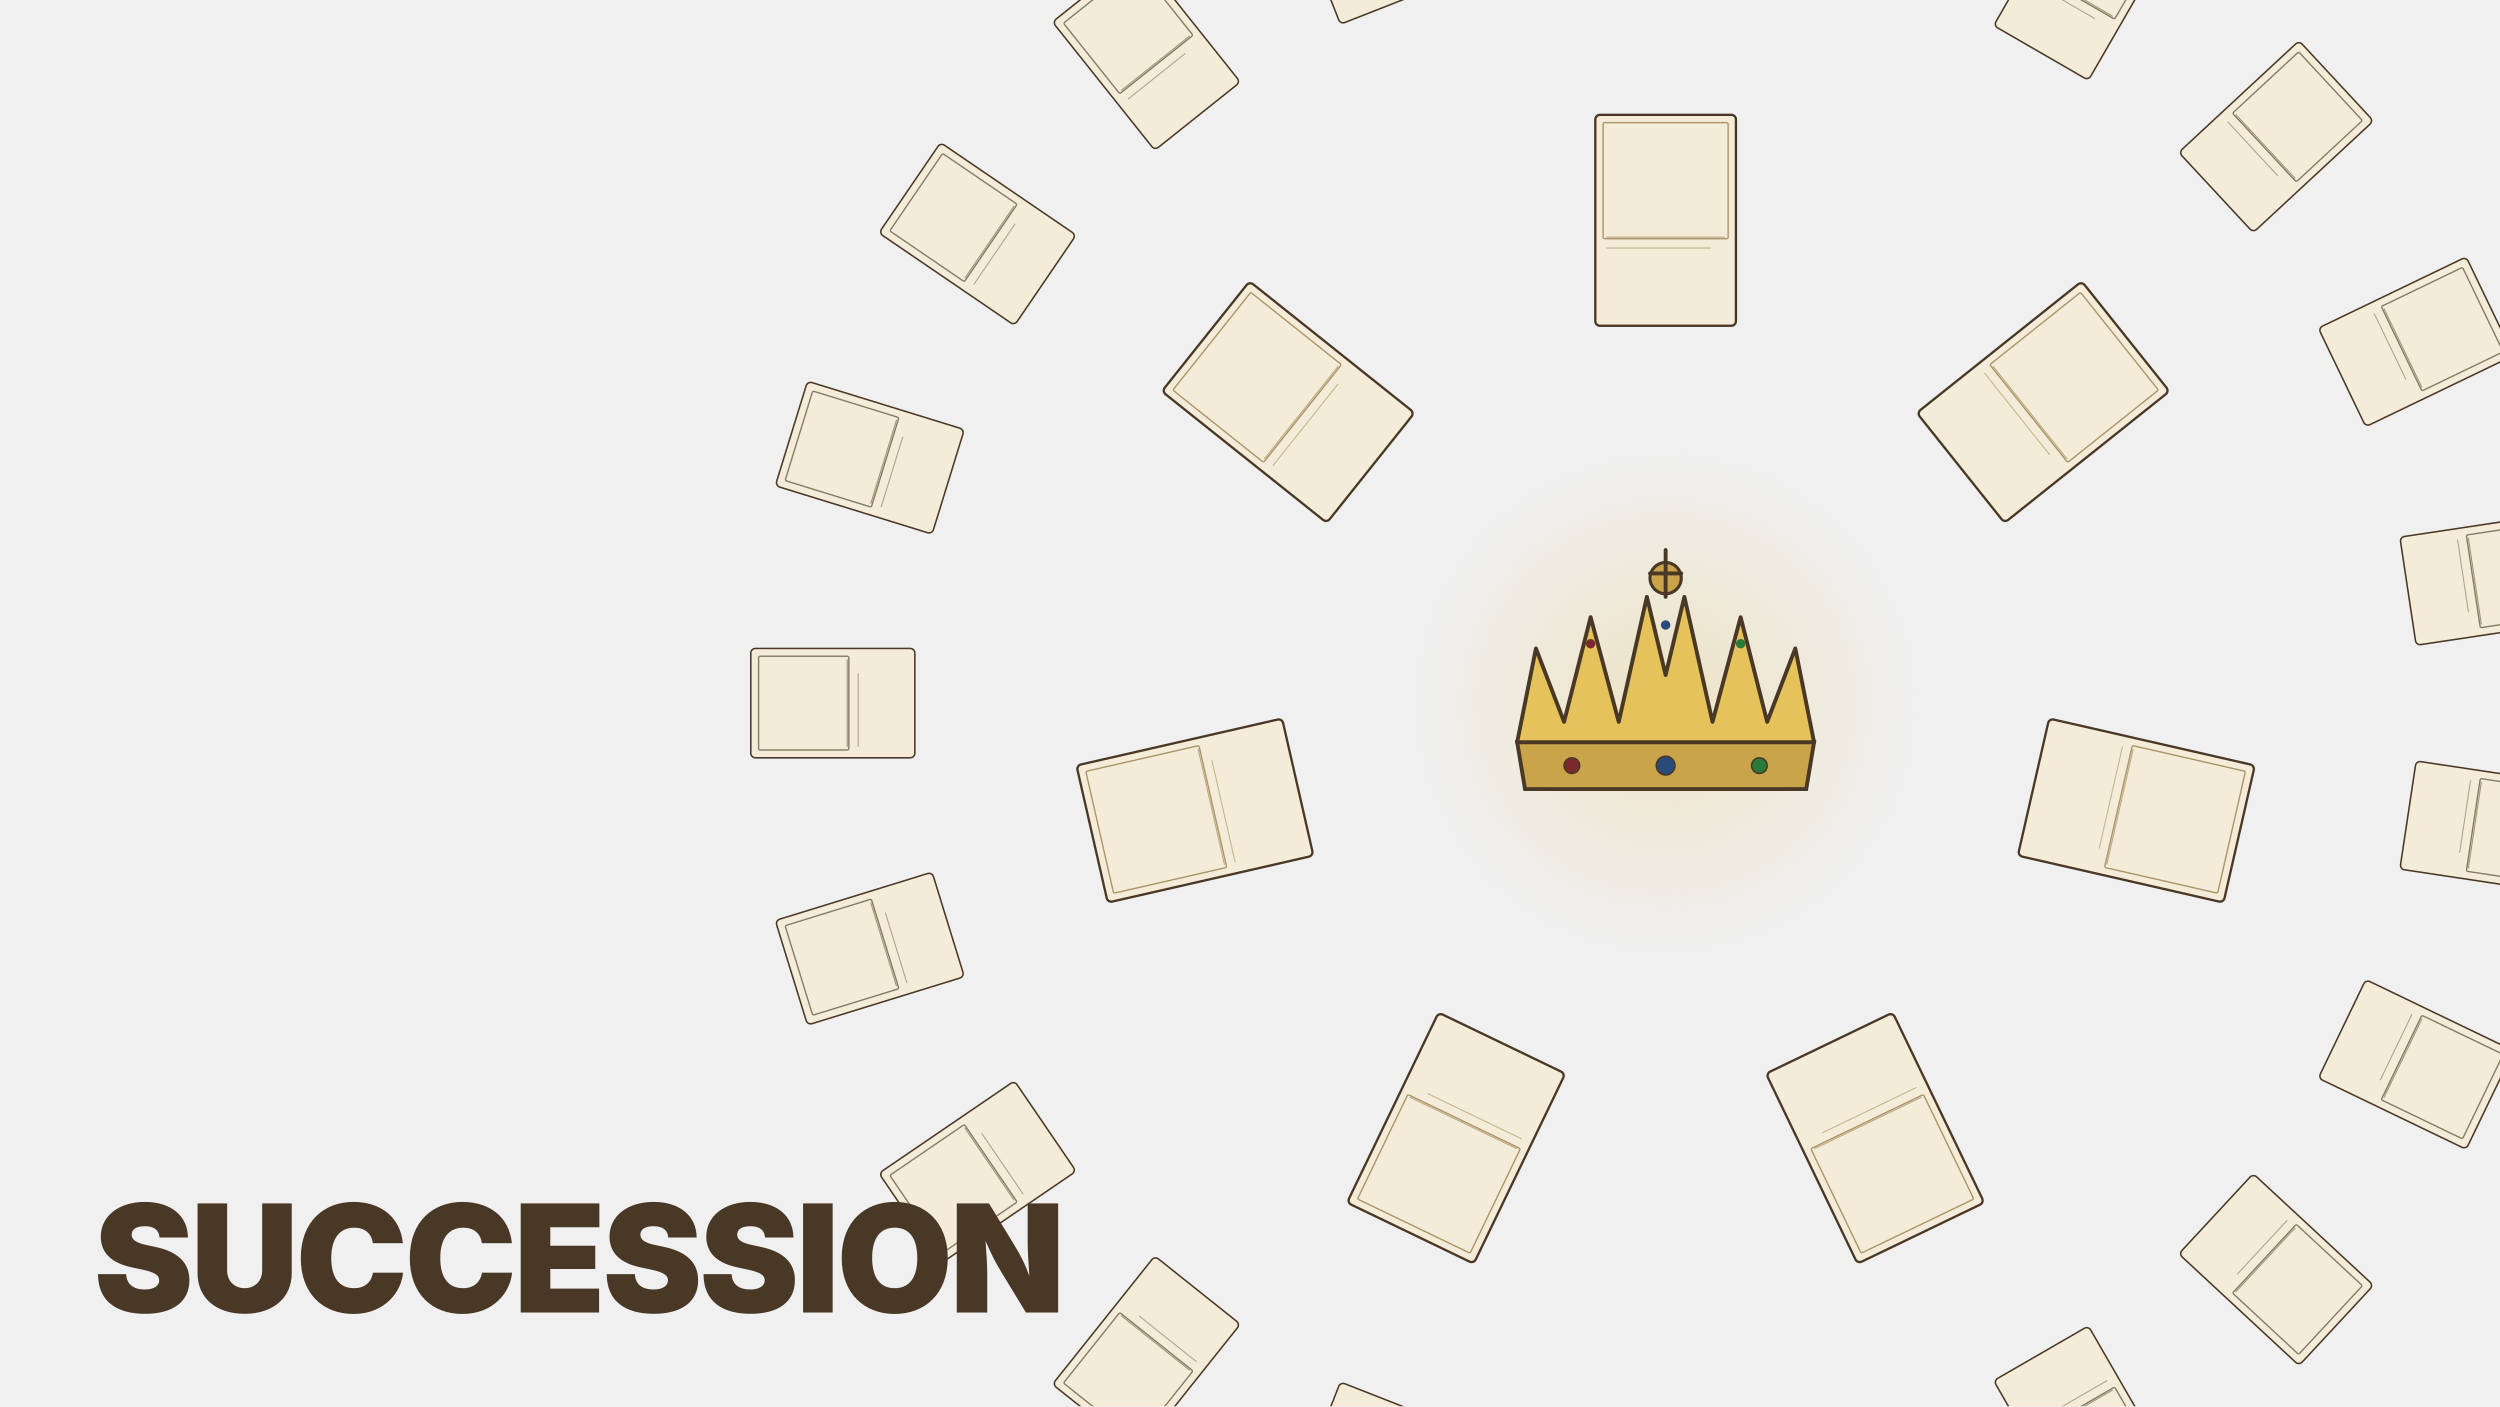
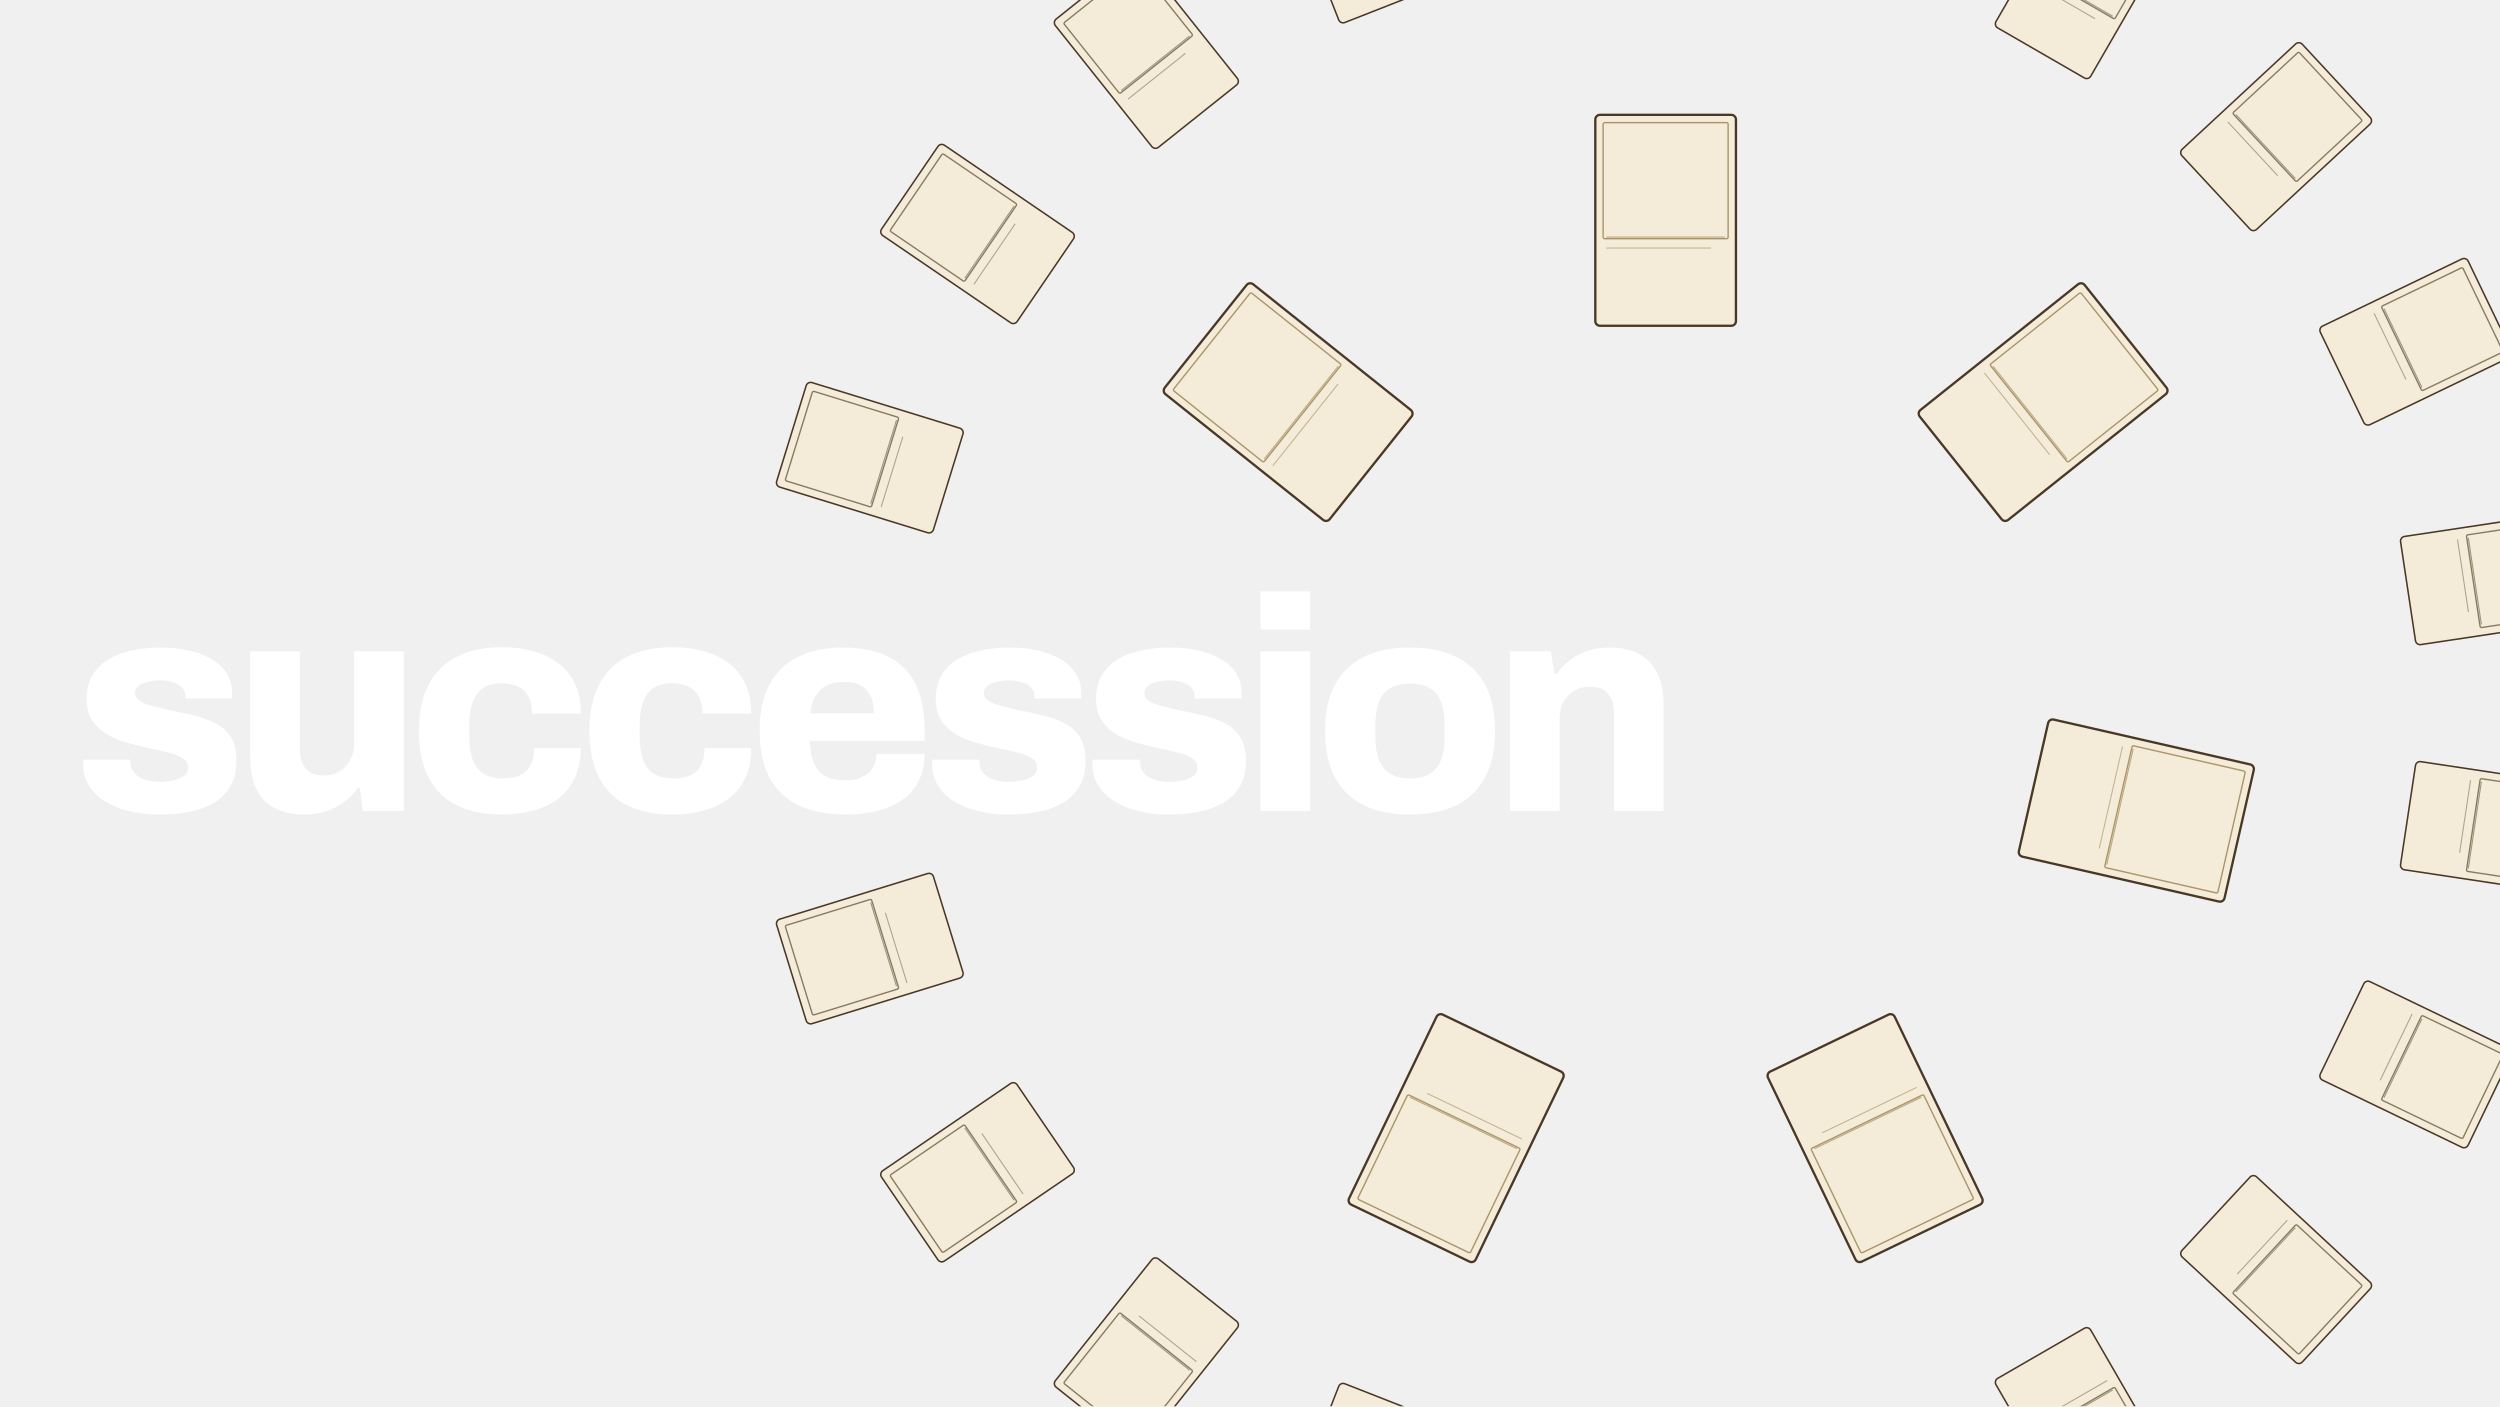
<svg xmlns="http://www.w3.org/2000/svg" viewBox="0 0 1600 900" width="1600" height="900">
  <defs>
-     <radialGradient id="crownGlow" cx="50%" cy="50%" r="50%">
-       <stop offset="0%" stop-color="#e5c25a" stop-opacity="0.6" />
-       <stop offset="100%" stop-color="#e5c25a" stop-opacity="0" />
-     </radialGradient>
    <clipPath id="frame">
      <rect x="0" y="0" width="1600" height="900" />
    </clipPath>
  </defs>
  <g clip-path="url(#frame)">
    <g transform="translate(1066.00,141.00) rotate(0.00)">
      <rect x="-45.00" y="-67.50" width="90" height="135" rx="3" ry="3" fill="#f4ecd8" stroke="#4a3826" stroke-width="1.5" />
      <rect x="-40.00" y="-62.50" width="80" height="74.25" rx="1" fill="none" stroke="#8b6f3a" stroke-width="0.9" opacity="0.7" />
      <line x1="-38.00" y1="10.75" x2="38.00" y2="10.75" stroke="#8b6f3a" stroke-width="0.7" opacity="0.55" />
      <line x1="-38.00" y1="17.75" x2="29.00" y2="17.75" stroke="#8b6f3a" stroke-width="0.7" opacity="0.45" />
    </g>
    <g transform="translate(1307.59,257.34) rotate(51.43)">
      <rect x="-45.00" y="-67.50" width="90" height="135" rx="3" ry="3" fill="#f4ecd8" stroke="#4a3826" stroke-width="1.5" />
      <rect x="-40.00" y="-62.50" width="80" height="74.25" rx="1" fill="none" stroke="#8b6f3a" stroke-width="0.9" opacity="0.7" />
      <line x1="-38.00" y1="10.75" x2="38.00" y2="10.75" stroke="#8b6f3a" stroke-width="0.7" opacity="0.55" />
      <line x1="-38.00" y1="17.75" x2="29.00" y2="17.75" stroke="#8b6f3a" stroke-width="0.7" opacity="0.45" />
    </g>
    <g transform="translate(1367.25,518.76) rotate(102.86)">
      <rect x="-45.00" y="-67.50" width="90" height="135" rx="3" ry="3" fill="#f4ecd8" stroke="#4a3826" stroke-width="1.5" />
      <rect x="-40.00" y="-62.50" width="80" height="74.25" rx="1" fill="none" stroke="#8b6f3a" stroke-width="0.9" opacity="0.7" />
      <line x1="-38.00" y1="10.75" x2="38.00" y2="10.75" stroke="#8b6f3a" stroke-width="0.7" opacity="0.55" />
      <line x1="-38.00" y1="17.75" x2="29.00" y2="17.75" stroke="#8b6f3a" stroke-width="0.7" opacity="0.45" />
    </g>
    <g transform="translate(1200.07,728.40) rotate(154.29)">
      <rect x="-45.00" y="-67.50" width="90" height="135" rx="3" ry="3" fill="#f4ecd8" stroke="#4a3826" stroke-width="1.5" />
      <rect x="-40.00" y="-62.50" width="80" height="74.25" rx="1" fill="none" stroke="#8b6f3a" stroke-width="0.9" opacity="0.7" />
      <line x1="-38.00" y1="10.75" x2="38.00" y2="10.75" stroke="#8b6f3a" stroke-width="0.7" opacity="0.55" />
      <line x1="-38.00" y1="17.75" x2="29.00" y2="17.75" stroke="#8b6f3a" stroke-width="0.7" opacity="0.45" />
    </g>
    <g transform="translate(931.93,728.40) rotate(205.71)">
      <rect x="-45.00" y="-67.50" width="90" height="135" rx="3" ry="3" fill="#f4ecd8" stroke="#4a3826" stroke-width="1.5" />
      <rect x="-40.00" y="-62.50" width="80" height="74.25" rx="1" fill="none" stroke="#8b6f3a" stroke-width="0.9" opacity="0.7" />
      <line x1="-38.00" y1="10.75" x2="38.00" y2="10.75" stroke="#8b6f3a" stroke-width="0.7" opacity="0.55" />
      <line x1="-38.00" y1="17.75" x2="29.00" y2="17.75" stroke="#8b6f3a" stroke-width="0.7" opacity="0.45" />
    </g>
-     <g transform="translate(764.75,518.76) rotate(257.14)">
-       <rect x="-45.00" y="-67.50" width="90" height="135" rx="3" ry="3" fill="#f4ecd8" stroke="#4a3826" stroke-width="1.5" />
-       <rect x="-40.00" y="-62.50" width="80" height="74.25" rx="1" fill="none" stroke="#8b6f3a" stroke-width="0.9" opacity="0.7" />
-       <line x1="-38.00" y1="10.75" x2="38.00" y2="10.75" stroke="#8b6f3a" stroke-width="0.7" opacity="0.55" />
-       <line x1="-38.00" y1="17.75" x2="29.00" y2="17.75" stroke="#8b6f3a" stroke-width="0.7" opacity="0.45" />
-     </g>
    <g transform="translate(824.41,257.34) rotate(308.57)">
      <rect x="-45.00" y="-67.50" width="90" height="135" rx="3" ry="3" fill="#f4ecd8" stroke="#4a3826" stroke-width="1.5" />
      <rect x="-40.00" y="-62.50" width="80" height="74.25" rx="1" fill="none" stroke="#8b6f3a" stroke-width="0.9" opacity="0.7" />
      <line x1="-38.00" y1="10.75" x2="38.00" y2="10.75" stroke="#8b6f3a" stroke-width="0.7" opacity="0.55" />
      <line x1="-38.00" y1="17.75" x2="29.00" y2="17.75" stroke="#8b6f3a" stroke-width="0.7" opacity="0.45" />
-     </g>
-     <g transform="translate(533.00,450.00) rotate(270.00)">
-       <rect x="-35.00" y="-52.50" width="70" height="105" rx="3" ry="3" fill="#f4ecd8" stroke="#4a3826" stroke-width="1.0" />
-       <rect x="-30.00" y="-47.50" width="60" height="57.75" rx="1" fill="none" stroke="#5a4a30" stroke-width="0.9" opacity="0.7" />
-       <line x1="-28.00" y1="9.25" x2="28.00" y2="9.25" stroke="#5a4a30" stroke-width="0.7" opacity="0.55" />
-       <line x1="-28.00" y1="16.25" x2="19.00" y2="16.25" stroke="#5a4a30" stroke-width="0.7" opacity="0.45" />
    </g>
    <g transform="translate(556.68,292.90) rotate(287.14)">
      <rect x="-35.00" y="-52.50" width="70" height="105" rx="3" ry="3" fill="#f4ecd8" stroke="#4a3826" stroke-width="1.0" />
      <rect x="-30.00" y="-47.50" width="60" height="57.75" rx="1" fill="none" stroke="#5a4a30" stroke-width="0.9" opacity="0.7" />
      <line x1="-28.00" y1="9.25" x2="28.00" y2="9.25" stroke="#5a4a30" stroke-width="0.7" opacity="0.55" />
      <line x1="-28.00" y1="16.25" x2="19.00" y2="16.25" stroke="#5a4a30" stroke-width="0.7" opacity="0.45" />
    </g>
    <g transform="translate(625.61,149.75) rotate(304.29)">
      <rect x="-35.00" y="-52.50" width="70" height="105" rx="3" ry="3" fill="#f4ecd8" stroke="#4a3826" stroke-width="1.0" />
      <rect x="-30.00" y="-47.50" width="60" height="57.75" rx="1" fill="none" stroke="#5a4a30" stroke-width="0.9" opacity="0.7" />
      <line x1="-28.00" y1="9.25" x2="28.00" y2="9.25" stroke="#5a4a30" stroke-width="0.7" opacity="0.55" />
      <line x1="-28.00" y1="16.25" x2="19.00" y2="16.25" stroke="#5a4a30" stroke-width="0.7" opacity="0.45" />
    </g>
    <g transform="translate(733.68,33.28) rotate(321.43)">
      <rect x="-35.00" y="-52.50" width="70" height="105" rx="3" ry="3" fill="#f4ecd8" stroke="#4a3826" stroke-width="1.0" />
      <rect x="-30.00" y="-47.50" width="60" height="57.75" rx="1" fill="none" stroke="#5a4a30" stroke-width="0.9" opacity="0.7" />
      <line x1="-28.00" y1="9.25" x2="28.00" y2="9.25" stroke="#5a4a30" stroke-width="0.7" opacity="0.55" />
      <line x1="-28.00" y1="16.25" x2="19.00" y2="16.25" stroke="#5a4a30" stroke-width="0.7" opacity="0.45" />
    </g>
    <g transform="translate(871.27,-46.16) rotate(338.57)">
      <rect x="-35.00" y="-52.50" width="70" height="105" rx="3" ry="3" fill="#f4ecd8" stroke="#4a3826" stroke-width="1.0" />
      <rect x="-30.00" y="-47.50" width="60" height="57.75" rx="1" fill="none" stroke="#5a4a30" stroke-width="0.9" opacity="0.7" />
      <line x1="-28.00" y1="9.25" x2="28.00" y2="9.25" stroke="#5a4a30" stroke-width="0.7" opacity="0.55" />
      <line x1="-28.00" y1="16.25" x2="19.00" y2="16.25" stroke="#5a4a30" stroke-width="0.7" opacity="0.45" />
    </g>
    <g transform="translate(1026.17,-81.51) rotate(355.71)">
      <rect x="-35.00" y="-52.50" width="70" height="105" rx="3" ry="3" fill="#f4ecd8" stroke="#4a3826" stroke-width="1.0" />
      <rect x="-30.00" y="-47.50" width="60" height="57.75" rx="1" fill="none" stroke="#5a4a30" stroke-width="0.9" opacity="0.7" />
      <line x1="-28.00" y1="9.25" x2="28.00" y2="9.25" stroke="#5a4a30" stroke-width="0.7" opacity="0.55" />
      <line x1="-28.00" y1="16.25" x2="19.00" y2="16.25" stroke="#5a4a30" stroke-width="0.7" opacity="0.45" />
    </g>
    <g transform="translate(1184.60,-69.64) rotate(372.86)">
      <rect x="-35.00" y="-52.50" width="70" height="105" rx="3" ry="3" fill="#f4ecd8" stroke="#4a3826" stroke-width="1.0" />
      <rect x="-30.00" y="-47.50" width="60" height="57.75" rx="1" fill="none" stroke="#5a4a30" stroke-width="0.9" opacity="0.7" />
      <line x1="-28.00" y1="9.25" x2="28.00" y2="9.25" stroke="#5a4a30" stroke-width="0.7" opacity="0.55" />
      <line x1="-28.00" y1="16.25" x2="19.00" y2="16.25" stroke="#5a4a30" stroke-width="0.7" opacity="0.45" />
    </g>
    <g transform="translate(1332.50,-11.59) rotate(390.00)">
      <rect x="-35.00" y="-52.50" width="70" height="105" rx="3" ry="3" fill="#f4ecd8" stroke="#4a3826" stroke-width="1.0" />
      <rect x="-30.00" y="-47.50" width="60" height="57.75" rx="1" fill="none" stroke="#5a4a30" stroke-width="0.9" opacity="0.7" />
      <line x1="-28.00" y1="9.25" x2="28.00" y2="9.25" stroke="#5a4a30" stroke-width="0.7" opacity="0.55" />
      <line x1="-28.00" y1="16.25" x2="19.00" y2="16.25" stroke="#5a4a30" stroke-width="0.7" opacity="0.45" />
    </g>
    <g transform="translate(1456.72,87.47) rotate(407.14)">
      <rect x="-35.00" y="-52.50" width="70" height="105" rx="3" ry="3" fill="#f4ecd8" stroke="#4a3826" stroke-width="1.0" />
      <rect x="-30.00" y="-47.50" width="60" height="57.75" rx="1" fill="none" stroke="#5a4a30" stroke-width="0.9" opacity="0.7" />
      <line x1="-28.00" y1="9.25" x2="28.00" y2="9.25" stroke="#5a4a30" stroke-width="0.7" opacity="0.55" />
      <line x1="-28.00" y1="16.25" x2="19.00" y2="16.25" stroke="#5a4a30" stroke-width="0.7" opacity="0.45" />
    </g>
    <g transform="translate(1546.22,218.74) rotate(424.29)">
      <rect x="-35.00" y="-52.50" width="70" height="105" rx="3" ry="3" fill="#f4ecd8" stroke="#4a3826" stroke-width="1.0" />
      <rect x="-30.00" y="-47.50" width="60" height="57.75" rx="1" fill="none" stroke="#5a4a30" stroke-width="0.9" opacity="0.7" />
      <line x1="-28.00" y1="9.25" x2="28.00" y2="9.25" stroke="#5a4a30" stroke-width="0.7" opacity="0.55" />
      <line x1="-28.00" y1="16.25" x2="19.00" y2="16.25" stroke="#5a4a30" stroke-width="0.7" opacity="0.45" />
    </g>
    <g transform="translate(1593.05,370.56) rotate(441.43)">
      <rect x="-35.00" y="-52.50" width="70" height="105" rx="3" ry="3" fill="#f4ecd8" stroke="#4a3826" stroke-width="1.0" />
      <rect x="-30.00" y="-47.50" width="60" height="57.75" rx="1" fill="none" stroke="#5a4a30" stroke-width="0.9" opacity="0.7" />
      <line x1="-28.00" y1="9.25" x2="28.00" y2="9.25" stroke="#5a4a30" stroke-width="0.7" opacity="0.55" />
      <line x1="-28.00" y1="16.25" x2="19.00" y2="16.25" stroke="#5a4a30" stroke-width="0.7" opacity="0.45" />
    </g>
    <g transform="translate(1593.05,529.44) rotate(458.57)">
      <rect x="-35.00" y="-52.50" width="70" height="105" rx="3" ry="3" fill="#f4ecd8" stroke="#4a3826" stroke-width="1.0" />
      <rect x="-30.00" y="-47.50" width="60" height="57.75" rx="1" fill="none" stroke="#5a4a30" stroke-width="0.9" opacity="0.7" />
      <line x1="-28.00" y1="9.25" x2="28.00" y2="9.25" stroke="#5a4a30" stroke-width="0.7" opacity="0.55" />
      <line x1="-28.00" y1="16.25" x2="19.00" y2="16.25" stroke="#5a4a30" stroke-width="0.7" opacity="0.45" />
    </g>
    <g transform="translate(1546.22,681.26) rotate(475.71)">
      <rect x="-35.00" y="-52.50" width="70" height="105" rx="3" ry="3" fill="#f4ecd8" stroke="#4a3826" stroke-width="1.0" />
      <rect x="-30.00" y="-47.50" width="60" height="57.75" rx="1" fill="none" stroke="#5a4a30" stroke-width="0.9" opacity="0.7" />
      <line x1="-28.00" y1="9.25" x2="28.00" y2="9.25" stroke="#5a4a30" stroke-width="0.7" opacity="0.55" />
      <line x1="-28.00" y1="16.25" x2="19.00" y2="16.25" stroke="#5a4a30" stroke-width="0.7" opacity="0.45" />
    </g>
    <g transform="translate(1456.72,812.53) rotate(492.86)">
      <rect x="-35.00" y="-52.50" width="70" height="105" rx="3" ry="3" fill="#f4ecd8" stroke="#4a3826" stroke-width="1.0" />
      <rect x="-30.00" y="-47.50" width="60" height="57.75" rx="1" fill="none" stroke="#5a4a30" stroke-width="0.9" opacity="0.7" />
      <line x1="-28.00" y1="9.25" x2="28.00" y2="9.25" stroke="#5a4a30" stroke-width="0.7" opacity="0.55" />
      <line x1="-28.00" y1="16.25" x2="19.00" y2="16.25" stroke="#5a4a30" stroke-width="0.7" opacity="0.45" />
    </g>
    <g transform="translate(1332.50,911.59) rotate(510.00)">
      <rect x="-35.00" y="-52.50" width="70" height="105" rx="3" ry="3" fill="#f4ecd8" stroke="#4a3826" stroke-width="1.0" />
      <rect x="-30.00" y="-47.50" width="60" height="57.75" rx="1" fill="none" stroke="#5a4a30" stroke-width="0.9" opacity="0.7" />
      <line x1="-28.00" y1="9.25" x2="28.00" y2="9.25" stroke="#5a4a30" stroke-width="0.7" opacity="0.55" />
      <line x1="-28.00" y1="16.25" x2="19.00" y2="16.25" stroke="#5a4a30" stroke-width="0.7" opacity="0.45" />
    </g>
    <g transform="translate(1184.60,969.64) rotate(527.14)">
      <rect x="-35.00" y="-52.50" width="70" height="105" rx="3" ry="3" fill="#f4ecd8" stroke="#4a3826" stroke-width="1.0" />
      <rect x="-30.00" y="-47.50" width="60" height="57.75" rx="1" fill="none" stroke="#5a4a30" stroke-width="0.9" opacity="0.7" />
      <line x1="-28.00" y1="9.25" x2="28.00" y2="9.25" stroke="#5a4a30" stroke-width="0.7" opacity="0.55" />
      <line x1="-28.00" y1="16.25" x2="19.00" y2="16.25" stroke="#5a4a30" stroke-width="0.7" opacity="0.45" />
    </g>
    <g transform="translate(1026.17,981.51) rotate(544.29)">
      <rect x="-35.00" y="-52.50" width="70" height="105" rx="3" ry="3" fill="#f4ecd8" stroke="#4a3826" stroke-width="1.0" />
      <rect x="-30.00" y="-47.50" width="60" height="57.75" rx="1" fill="none" stroke="#5a4a30" stroke-width="0.9" opacity="0.7" />
      <line x1="-28.00" y1="9.25" x2="28.00" y2="9.25" stroke="#5a4a30" stroke-width="0.7" opacity="0.55" />
      <line x1="-28.00" y1="16.25" x2="19.00" y2="16.25" stroke="#5a4a30" stroke-width="0.7" opacity="0.45" />
    </g>
    <g transform="translate(871.27,946.16) rotate(561.43)">
      <rect x="-35.00" y="-52.50" width="70" height="105" rx="3" ry="3" fill="#f4ecd8" stroke="#4a3826" stroke-width="1.0" />
      <rect x="-30.00" y="-47.50" width="60" height="57.75" rx="1" fill="none" stroke="#5a4a30" stroke-width="0.9" opacity="0.7" />
      <line x1="-28.00" y1="9.25" x2="28.00" y2="9.25" stroke="#5a4a30" stroke-width="0.7" opacity="0.55" />
      <line x1="-28.00" y1="16.25" x2="19.00" y2="16.25" stroke="#5a4a30" stroke-width="0.7" opacity="0.45" />
    </g>
    <g transform="translate(733.68,866.72) rotate(578.57)">
      <rect x="-35.00" y="-52.50" width="70" height="105" rx="3" ry="3" fill="#f4ecd8" stroke="#4a3826" stroke-width="1.0" />
      <rect x="-30.00" y="-47.50" width="60" height="57.75" rx="1" fill="none" stroke="#5a4a30" stroke-width="0.9" opacity="0.7" />
      <line x1="-28.00" y1="9.25" x2="28.00" y2="9.25" stroke="#5a4a30" stroke-width="0.7" opacity="0.55" />
      <line x1="-28.00" y1="16.25" x2="19.00" y2="16.25" stroke="#5a4a30" stroke-width="0.7" opacity="0.45" />
    </g>
    <g transform="translate(625.61,750.25) rotate(595.71)">
      <rect x="-35.00" y="-52.50" width="70" height="105" rx="3" ry="3" fill="#f4ecd8" stroke="#4a3826" stroke-width="1.0" />
      <rect x="-30.00" y="-47.50" width="60" height="57.75" rx="1" fill="none" stroke="#5a4a30" stroke-width="0.9" opacity="0.7" />
      <line x1="-28.00" y1="9.25" x2="28.00" y2="9.25" stroke="#5a4a30" stroke-width="0.7" opacity="0.55" />
      <line x1="-28.00" y1="16.25" x2="19.00" y2="16.25" stroke="#5a4a30" stroke-width="0.7" opacity="0.45" />
    </g>
    <g transform="translate(556.68,607.10) rotate(612.86)">
      <rect x="-35.00" y="-52.50" width="70" height="105" rx="3" ry="3" fill="#f4ecd8" stroke="#4a3826" stroke-width="1.0" />
      <rect x="-30.00" y="-47.50" width="60" height="57.75" rx="1" fill="none" stroke="#5a4a30" stroke-width="0.9" opacity="0.7" />
      <line x1="-28.00" y1="9.25" x2="28.00" y2="9.25" stroke="#5a4a30" stroke-width="0.7" opacity="0.55" />
      <line x1="-28.00" y1="16.25" x2="19.00" y2="16.25" stroke="#5a4a30" stroke-width="0.7" opacity="0.45" />
    </g>
-     <g transform="translate(1066,450)">
-       <circle r="160" fill="url(#crownGlow)" opacity="0.5" />
-       <path d="M -95,25 L 95,25 L 90,55 L -90,55 Z" fill="#c9a44a" stroke="#4a3826" stroke-width="2.5" />
-       <circle cx="-60" cy="40" r="5" fill="#7a2a2a" stroke="#4a3826" stroke-width="1" />
-       <circle cx="0" cy="40" r="6" fill="#2a4a7a" stroke="#4a3826" stroke-width="1" />
-       <circle cx="60" cy="40" r="5" fill="#2a7a3a" stroke="#4a3826" stroke-width="1" />
-       <path d="M -95,25 L -83,-35 L -65,12 L -48,-55 L -30,12 L -12,-68 L 0,-18 L 12,-68 L 30,12 L 48,-55 L 65,12 L 83,-35 L 95,25 Z" fill="#e5c25a" stroke="#4a3826" stroke-width="2.5" stroke-linejoin="round" />
-       <circle cx="0" cy="-80" r="10" fill="#c9a44a" stroke="#4a3826" stroke-width="2" />
-       <path d="M 0,-98 L 0,-68 M -10,-83 L 10,-83" stroke="#4a3826" stroke-width="2.5" stroke-linecap="round" />
-       <circle cx="-48" cy="-38" r="3" fill="#7a2a2a" />
-       <circle cx="0" cy="-50" r="3" fill="#2a4a7a" />
-       <circle cx="48" cy="-38" r="3" fill="#2a7a3a" />
+   </g>
+   <g transform="translate(-148 152)">
+     <g>
+       <path fill="#ffffff" d="M249.9 369.3L249.9 369.3Q239.8 369.3 231.0 367.2Q222.1 365.1 215.4 361.0Q208.7 356.9 205.0 350.9Q201.2 344.9 201.2 336.9L201.2 336.9Q201.2 336.2 201.2 335.5Q201.2 334.8 201.4 334.2L201.4 334.2L231.4 334.2Q231.4 334.6 231.4 335.1Q231.4 335.6 231.4 336.0L231.4 336.0Q231.6 340.2 234.3 343.0Q236.9 345.9 241.1 347.1Q245.4 348.4 250.5 348.4L250.5 348.4Q254.1 348.4 258.3 347.6Q262.5 346.8 265.4 344.9Q268.3 342.9 268.3 339.3L268.3 339.3Q268.3 335.2 264.7 333.1Q261.1 330.9 255.2 329.5Q249.3 328.0 242.5 326.6L242.5 326.6Q235.7 325.1 228.8 323.2Q221.9 321.2 216.2 317.8Q210.5 314.4 207.0 309.0Q203.5 303.6 203.5 295.2L203.5 295.2Q203.5 286.3 207.3 280.0Q211.1 273.7 217.7 269.8Q224.3 265.9 232.9 264.2Q241.5 262.4 251.2 262.4L251.2 262.4Q260.2 262.4 268.2 264.2Q276.3 265.9 282.8 269.5Q289.3 273.1 292.9 278.6Q296.6 284.2 296.6 291.5L296.6 291.5Q296.6 292.5 296.5 293.6Q296.4 294.6 296.4 295.0L296.4 295.0L266.6 295.0L266.6 293.5Q266.6 290.2 264.4 288.0Q262.3 285.9 258.6 284.6Q254.9 283.4 250.5 283.4L250.5 283.4Q247.5 283.4 244.7 283.9Q241.9 284.4 239.6 285.2Q237.3 286.1 235.8 287.7Q234.4 289.2 234.4 291.5L234.4 291.5Q234.4 294.4 236.9 296.3Q239.4 298.1 243.8 299.3Q248.1 300.5 253.4 301.8L253.4 301.8Q260.5 303.4 268.5 305.0Q276.4 306.7 283.5 309.7Q290.6 312.7 295.0 318.6Q299.3 324.5 299.3 334.8L299.3 334.8Q299.3 344.5 295.5 351.2Q291.6 357.9 284.8 361.9Q278.0 365.8 269.1 367.6Q260.2 369.3 249.9 369.3ZM342.6 369.3L342.6 369.3Q326.1 369.3 317.1 360.2Q308.1 351.1 308.1 332.3L308.1 332.3L308.1 264.8L339.9 264.8L339.9 327.8Q339.9 331.9 341.0 335.0Q342.0 338.1 344.0 340.2Q345.9 342.4 348.9 343.3Q351.9 344.3 355.4 344.3L355.4 344.3Q361.0 344.3 365.3 341.7Q369.6 339.1 372.1 334.5Q374.6 329.9 374.6 324.5L374.6 324.5L374.6 264.8L406.4 264.8L406.4 367L380.2 367L378.3 352.4L376.9 352.4Q373.5 357.5 368.1 361.4Q362.8 365.3 356.3 367.3Q349.8 369.3 342.6 369.3ZM469.3 369.3L469.3 369.3Q452.4 369.3 440.6 363.5Q428.7 357.7 422.4 345.8Q416.1 333.8 416.1 315.8L416.1 315.8Q416.1 297.7 422.5 285.8Q428.9 273.9 440.8 268.1Q452.6 262.2 469.3 262.2L469.3 262.2Q480.2 262.2 489.4 264.8Q498.6 267.3 505.5 272.5Q512.4 277.8 516.0 285.7Q519.7 293.7 519.7 304.7L519.7 304.7L488.5 304.7Q488.5 298.1 486.3 293.9Q484.0 289.6 479.8 287.5Q475.5 285.3 469.1 285.3L469.1 285.3Q461.7 285.3 457.2 288.4Q452.6 291.5 450.5 297.5Q448.3 303.6 448.3 312.5L448.3 312.5L448.3 319.5Q448.3 328.2 450.5 334.2Q452.6 340.2 457.5 343.2Q462.3 346.2 469.9 346.2L469.9 346.2Q476.5 346.2 480.8 344.2Q485.2 342.2 487.5 337.8Q489.9 333.4 489.9 326.8L489.9 326.8L519.7 326.8Q519.7 337.5 516.0 345.6Q512.4 353.6 505.6 358.9Q498.8 364.1 489.5 366.7Q480.2 369.3 469.3 369.3ZM578.3 369.3L578.3 369.3Q561.4 369.3 549.6 363.5Q537.8 357.7 531.5 345.8Q525.2 333.8 525.2 315.8L525.2 315.8Q525.2 297.7 531.6 285.8Q538.0 273.9 549.8 268.1Q561.6 262.2 578.3 262.2L578.3 262.2Q589.2 262.2 598.4 264.8Q607.6 267.3 614.5 272.5Q621.4 277.8 625.1 285.7Q628.8 293.7 628.8 304.7L628.8 304.7L597.5 304.7Q597.5 298.1 595.3 293.9Q593.1 289.6 588.8 287.5Q584.5 285.3 578.1 285.3L578.1 285.3Q570.7 285.3 566.2 288.4Q561.6 291.5 559.5 297.5Q557.4 303.6 557.4 312.5L557.4 312.5L557.4 319.5Q557.4 328.2 559.5 334.2Q561.6 340.2 566.5 343.2Q571.3 346.2 578.9 346.2L578.9 346.2Q585.5 346.2 589.9 344.2Q594.2 342.2 596.6 337.8Q598.9 333.4 598.9 326.8L598.9 326.8L628.8 326.8Q628.8 337.5 625.1 345.6Q621.4 353.6 614.6 358.9Q607.8 364.1 598.5 366.7Q589.2 369.3 578.3 369.3ZM689.1 369.3L689.1 369.3Q671.6 369.3 659.4 363.6Q647.2 357.9 640.7 346.0Q634.2 334.2 634.2 315.8L634.2 315.8Q634.2 297.7 640.6 285.9Q647.0 274.1 659.0 268.3Q671.0 262.4 687.9 262.4L687.9 262.4Q704.6 262.4 716.2 268.1Q727.7 273.7 733.7 285.3Q739.7 297.0 739.7 315.4L739.7 315.4L739.7 322.2L666.4 322.2Q666.4 330.3 668.7 336.0Q671.0 341.6 675.9 344.5Q680.7 347.4 688.9 347.4L688.9 347.4Q693.7 347.4 697.4 346.2Q701.1 345.1 703.6 342.8Q706.2 340.6 707.5 337.5Q708.9 334.4 708.9 330.5L708.9 330.5L739.7 330.5Q739.7 339.8 736.3 347.1Q732.9 354.4 726.3 359.3Q719.7 364.3 710.3 366.8Q700.9 369.3 689.1 369.3ZM666.6 304.5L666.6 304.5L707.3 304.5Q707.3 299.5 706.1 295.7Q704.8 291.9 702.4 289.4Q700.0 286.9 696.6 285.6Q693.2 284.4 688.7 284.4L688.7 284.4Q681.7 284.4 677.1 286.7Q672.4 289.0 669.9 293.5Q667.4 297.9 666.6 304.5ZM793.3 369.3L793.3 369.3Q783.2 369.3 774.4 367.2Q765.5 365.1 758.8 361.0Q752.1 356.9 748.4 350.9Q744.6 344.9 744.6 336.9L744.6 336.9Q744.6 336.2 744.6 335.5Q744.6 334.8 744.8 334.2L744.8 334.2L774.8 334.2Q774.8 334.6 774.8 335.1Q774.8 335.6 774.8 336.0L774.8 336.0Q775.0 340.2 777.6 343.0Q780.3 345.9 784.5 347.1Q788.8 348.4 793.8 348.4L793.8 348.4Q797.5 348.4 801.7 347.6Q805.9 346.8 808.8 344.9Q811.7 342.9 811.7 339.3L811.7 339.3Q811.7 335.2 808.1 333.1Q804.5 330.9 798.6 329.5Q792.7 328.0 785.9 326.6L785.9 326.6Q779.1 325.1 772.2 323.2Q765.3 321.2 759.6 317.8Q753.9 314.4 750.4 309.0Q746.9 303.6 746.9 295.2L746.9 295.2Q746.9 286.3 750.7 280.0Q754.5 273.7 761.1 269.8Q767.7 265.9 776.3 264.2Q784.9 262.4 794.6 262.4L794.6 262.4Q803.5 262.4 811.6 264.2Q819.6 265.9 826.1 269.5Q832.6 273.1 836.3 278.6Q840.0 284.2 840.0 291.5L840.0 291.5Q840.0 292.5 839.9 293.6Q839.8 294.6 839.8 295.0L839.8 295.0L810.0 295.0L810.0 293.5Q810.0 290.2 807.8 288.0Q805.7 285.9 802.0 284.6Q798.3 283.4 793.8 283.4L793.8 283.4Q790.9 283.4 788.1 283.9Q785.3 284.4 783.0 285.2Q780.7 286.1 779.2 287.7Q777.7 289.2 777.7 291.5L777.7 291.5Q777.7 294.4 780.3 296.3Q782.8 298.1 787.2 299.3Q791.5 300.5 796.8 301.8L796.8 301.8Q803.9 303.4 811.9 305.0Q819.8 306.7 826.9 309.7Q834.0 312.7 838.4 318.6Q842.7 324.5 842.7 334.8L842.7 334.8Q842.7 344.5 838.9 351.2Q835.0 357.9 828.2 361.9Q821.4 365.8 812.5 367.6Q803.5 369.3 793.3 369.3ZM895.9 369.3L895.9 369.3Q885.8 369.3 877.0 367.2Q868.1 365.1 861.5 361.0Q854.8 356.9 851.0 350.9Q847.2 344.9 847.2 336.9L847.2 336.9Q847.2 336.2 847.2 335.5Q847.2 334.8 847.4 334.2L847.4 334.2L877.5 334.2Q877.5 334.6 877.5 335.1Q877.5 335.6 877.5 336.0L877.5 336.0Q877.7 340.2 880.3 343.0Q882.9 345.9 887.2 347.1Q891.4 348.4 896.5 348.4L896.5 348.4Q900.2 348.4 904.3 347.6Q908.5 346.8 911.4 344.9Q914.3 342.9 914.3 339.3L914.3 339.3Q914.3 335.2 910.7 333.1Q907.1 330.9 901.2 329.5Q895.3 328.0 888.5 326.6L888.5 326.6Q881.7 325.1 874.8 323.2Q868.0 321.2 862.2 317.8Q856.5 314.4 853.0 309.0Q849.5 303.6 849.5 295.2L849.5 295.2Q849.5 286.3 853.3 280.0Q857.1 273.7 863.7 269.8Q870.3 265.9 878.9 264.2Q887.5 262.4 897.3 262.4L897.3 262.4Q906.2 262.4 914.2 264.2Q922.3 265.9 928.8 269.5Q935.3 273.1 939.0 278.6Q942.6 284.2 942.6 291.5L942.6 291.5Q942.6 292.5 942.5 293.6Q942.5 294.6 942.5 295.0L942.5 295.0L912.6 295.0L912.6 293.5Q912.6 290.2 910.4 288.0Q908.3 285.9 904.6 284.6Q900.9 283.4 896.5 283.4L896.5 283.4Q893.6 283.4 890.8 283.9Q887.9 284.4 885.6 285.2Q883.3 286.1 881.8 287.7Q880.4 289.2 880.4 291.5L880.4 291.5Q880.4 294.4 882.9 296.3Q885.4 298.1 889.8 299.3Q894.1 300.5 899.4 301.8L899.4 301.8Q906.6 303.4 914.5 305.0Q922.5 306.7 929.6 309.7Q936.6 312.7 941.0 318.6Q945.4 324.5 945.4 334.8L945.4 334.8Q945.4 344.5 941.5 351.2Q937.6 357.9 930.8 361.9Q924.0 365.8 915.1 367.6Q906.2 369.3 895.9 369.3ZM986.5 251.0L954.7 251.0L954.7 226.5L986.5 226.5L986.5 251.0ZM986.5 367L954.7 367L954.7 264.8L986.5 264.8L986.5 367ZM1050.3 369.3L1050.3 369.3Q1033.2 369.3 1021.1 363.5Q1009.0 357.7 1002.5 345.8Q996.0 333.8 996.0 315.8L996.0 315.8Q996.0 297.7 1002.5 285.9Q1009.0 274.1 1021.1 268.3Q1033.2 262.4 1050.3 262.4L1050.3 262.4Q1067.6 262.4 1079.7 268.3Q1091.8 274.1 1098.3 285.9Q1104.8 297.7 1104.8 315.8L1104.8 315.8Q1104.8 333.8 1098.3 345.8Q1091.8 357.7 1079.7 363.5Q1067.6 369.3 1050.3 369.3ZM1050.3 346.2L1050.3 346.2Q1058.3 346.2 1063.2 343.1Q1068.2 340.0 1070.4 334.1Q1072.6 328.2 1072.6 319.5L1072.6 319.5L1072.6 312.3Q1072.6 303.6 1070.4 297.5Q1068.2 291.5 1063.2 288.5Q1058.3 285.5 1050.3 285.5L1050.3 285.5Q1042.6 285.5 1037.6 288.5Q1032.7 291.5 1030.4 297.5Q1028.2 303.6 1028.2 312.3L1028.2 312.3L1028.2 319.5Q1028.2 328.2 1030.4 334.1Q1032.7 340.0 1037.6 343.1Q1042.6 346.2 1050.3 346.2ZM1146.2 367L1114.3 367L1114.3 264.8L1140.5 264.8L1142.9 279.3L1144.2 279.3Q1148.1 274.1 1153.1 270.2Q1158.2 266.3 1164.6 264.4Q1171.0 262.4 1178.2 262.4L1178.2 262.4Q1189.2 262.4 1196.9 266.5Q1204.5 270.6 1208.6 278.7Q1212.7 286.9 1212.7 299.5L1212.7 299.5L1212.7 367L1180.9 367L1180.9 303.9Q1180.9 299.7 1179.8 296.7Q1178.7 293.7 1176.8 291.5Q1174.9 289.4 1172.0 288.4Q1169.0 287.5 1165.4 287.5L1165.4 287.5Q1159.7 287.5 1155.5 290.1Q1151.2 292.7 1148.7 297.1Q1146.2 301.4 1146.2 307.2L1146.2 307.2L1146.2 367Z " />
    </g>
  </g>
-   <text x="60" y="840" font-family="'Inter', 'Helvetica Neue', 'Helvetica', 'Arial', sans-serif" font-weight="900" font-size="96" letter-spacing="-2" fill="#4a3826">SUCCESSION</text>
</svg>
